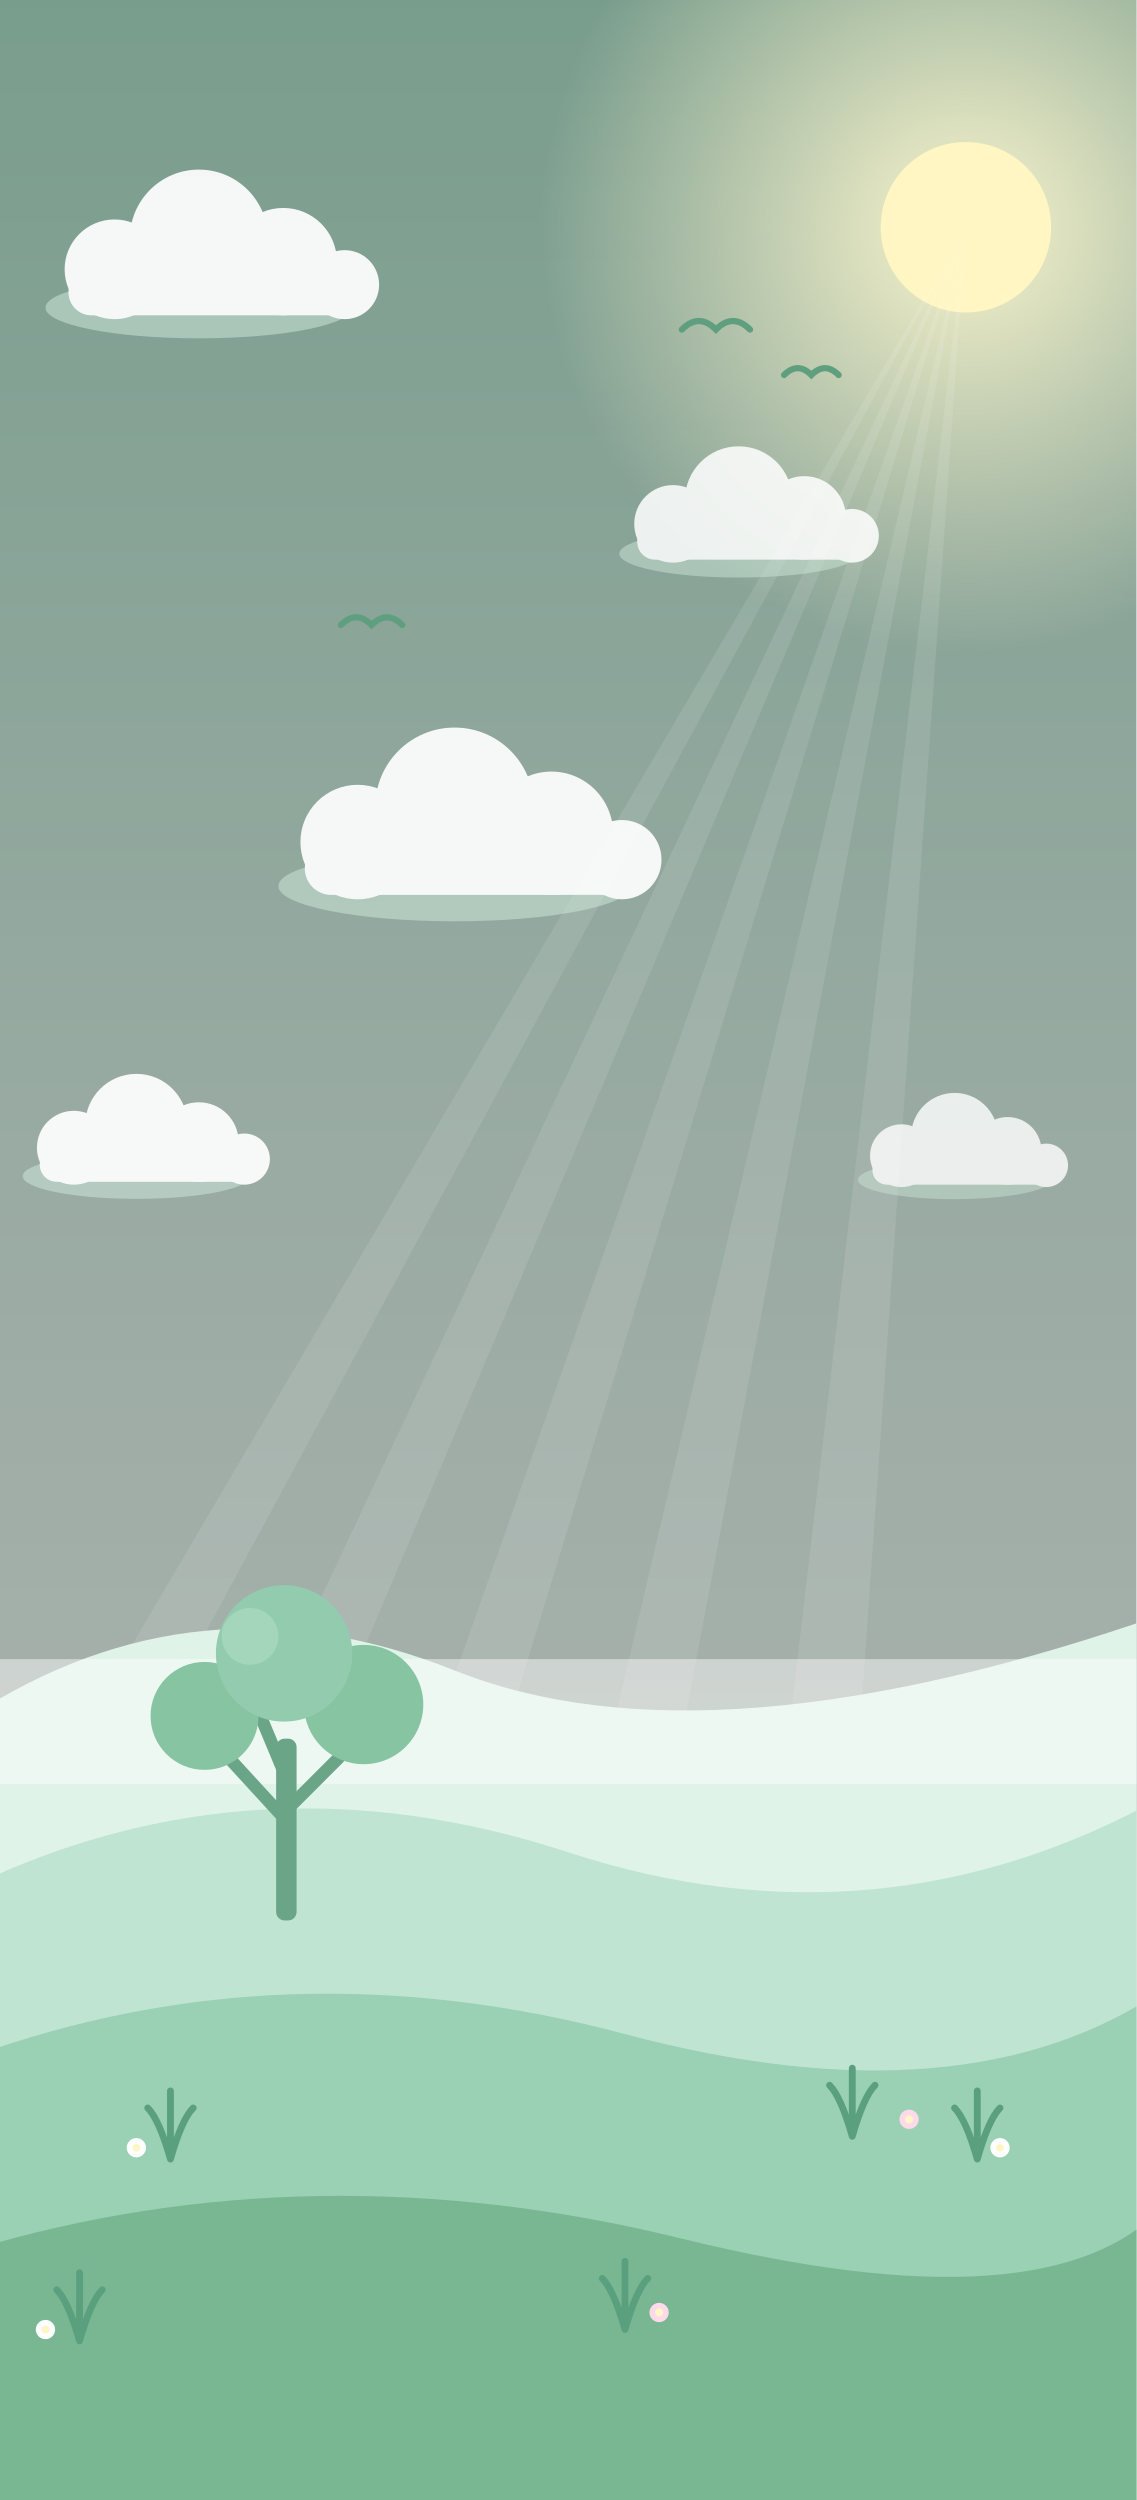
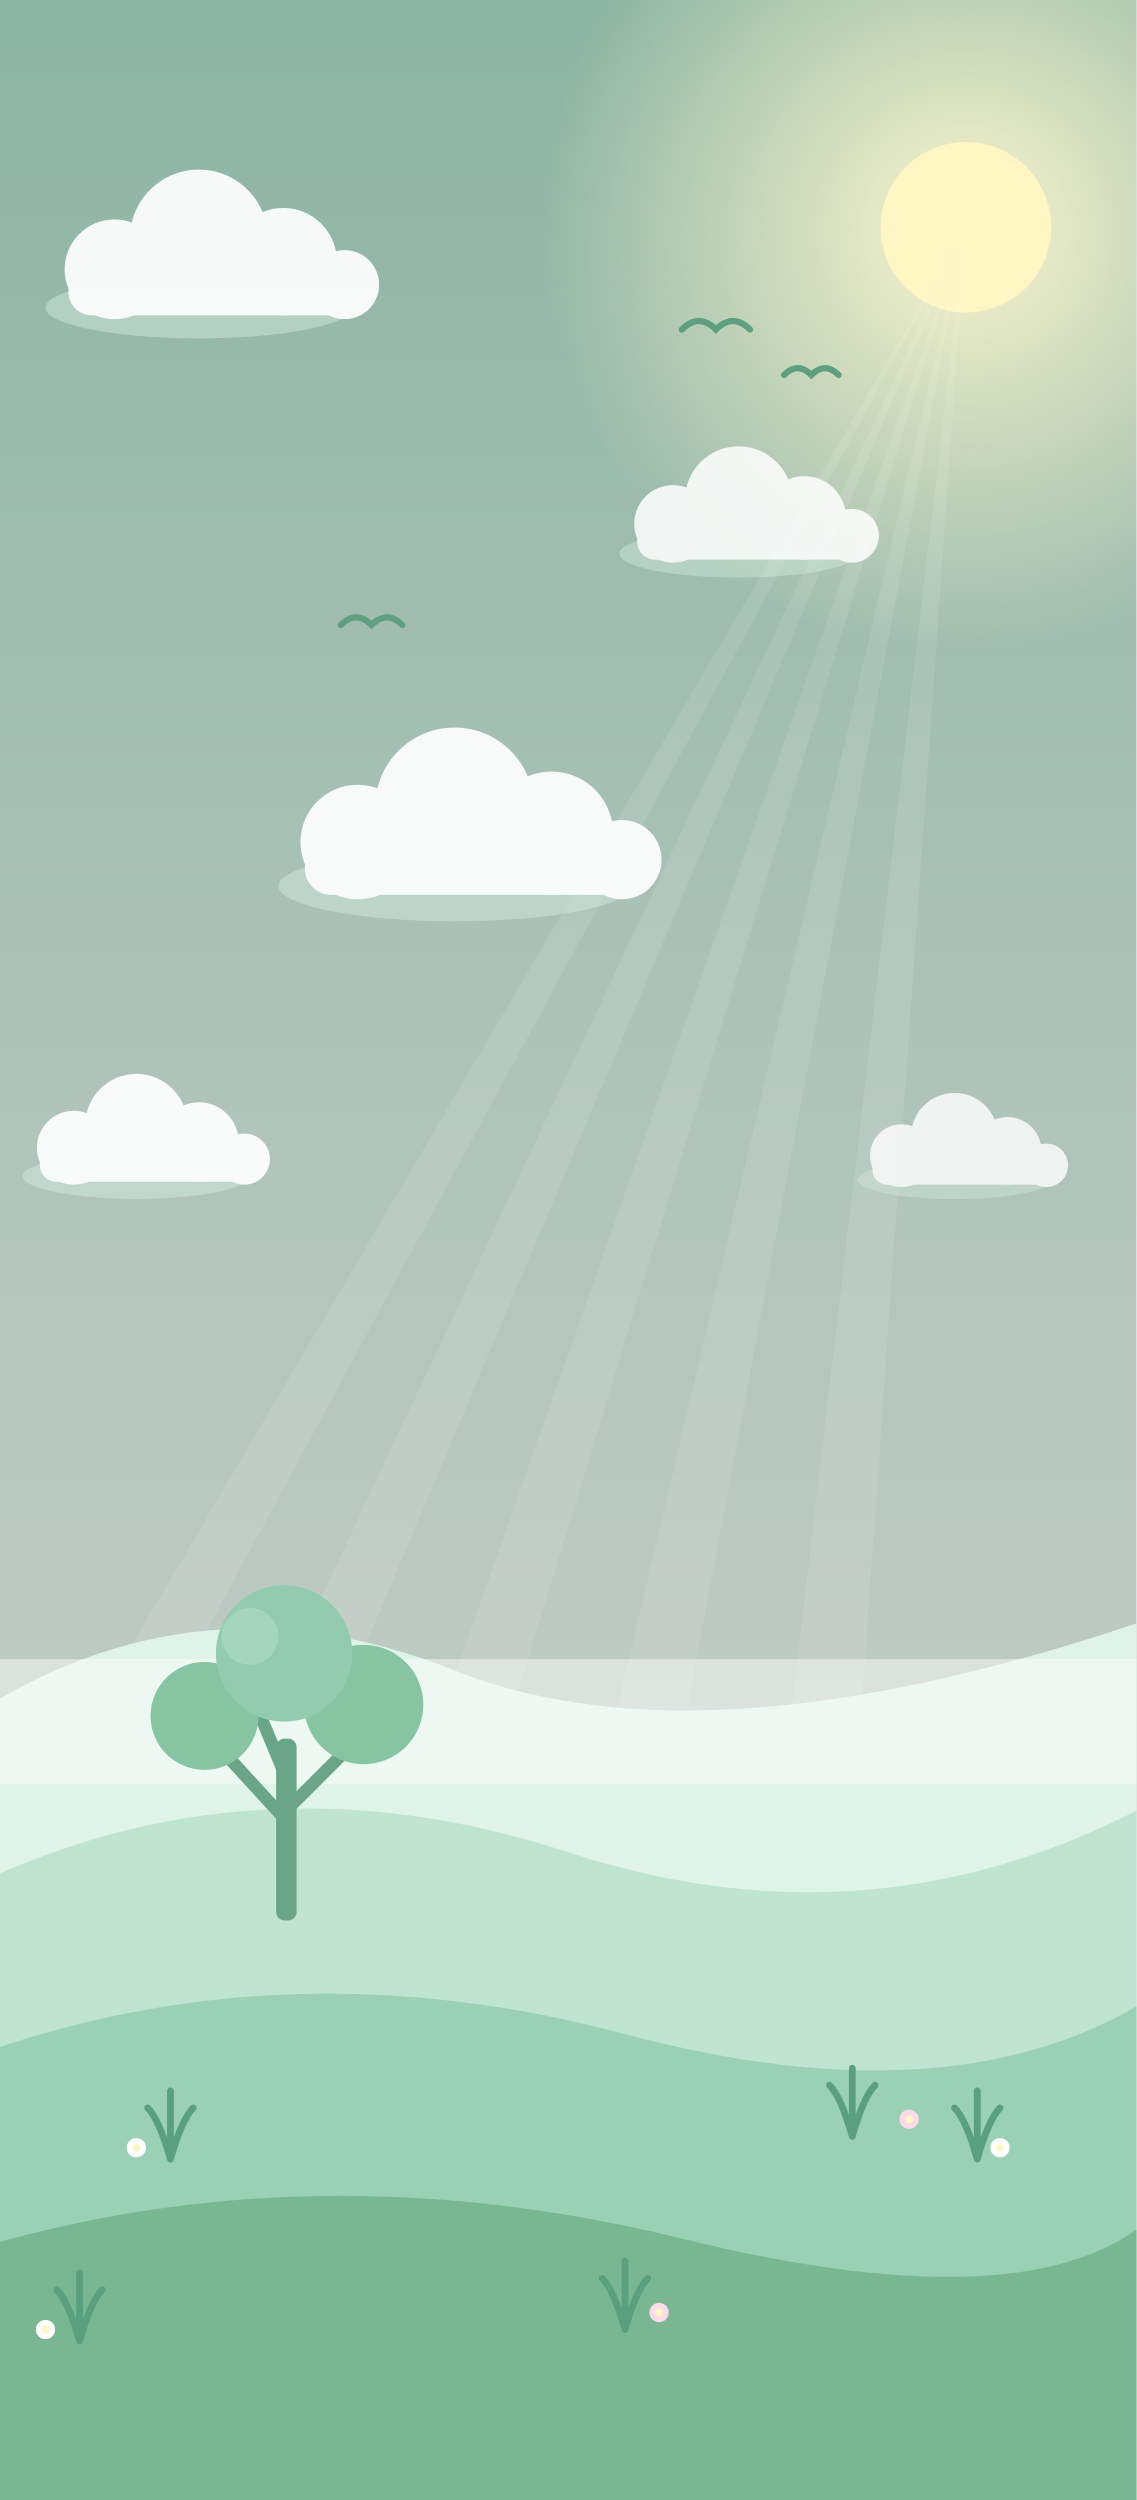
<svg xmlns="http://www.w3.org/2000/svg" viewBox="0 -80 200 440" preserveAspectRatio="xMidYMax slice">
  <defs>
    <linearGradient id="s" x1="0" y1="0" x2="0" y2="1">
-       <stop offset="0" stop-color="#769c8b" />
-       <stop offset=".45" stop-color="#97aaa1" />
-       <stop offset=".8" stop-color="#abb2ae" />
-       <stop offset="1" stop-color="#b2b5b3" />
+       <stop offset="0" stop-color="#88b3a0" />
+       <stop offset=".45" stop-color="#aec3b9" />
+       <stop offset=".8" stop-color="#c5cdc8" />
+       <stop offset="1" stop-color="#cdd0ce" />
    </linearGradient>
    <radialGradient id="g">
      <stop offset="0" stop-color="#fff8cf" stop-opacity=".95" />
      <stop offset="1" stop-color="#fff8cf" stop-opacity="0" />
    </radialGradient>
  </defs>
  <rect y="-100" width="200" height="460" fill="url(#s)" />
  <circle cx="170" cy="-40" r="75" fill="url(#g)" />
  <circle cx="170" cy="-40" r="15" fill="#fff6c4" />
  <path d="M170 -40 L-30 300 L-14 300Z" fill="#fff" opacity=".10" />
  <path d="M170 -40 L10 300 L26 300Z" fill="#fff" opacity=".10" />
  <path d="M170 -40 L50 300 L66 300Z" fill="#fff" opacity=".10" />
  <path d="M170 -40 L90 300 L106 300Z" fill="#fff" opacity=".10" />
  <path d="M170 -40 L130 300 L146 300Z" fill="#fff" opacity=".10" />
  <g transform="translate(35 -38) scale(1.35)" opacity="0.92">
    <ellipse cx="0" cy="9" rx="20" ry="4" fill="#cfeadb" opacity=".55" />
    <g fill="#fff">
      <circle cx="0" cy="0" r="9" />
      <circle cx="11" cy="3" r="7" />
      <circle cx="-11" cy="4" r="6.5" />
      <circle cx="19" cy="6" r="4.5" />
      <rect x="-17" y="4" width="38" height="6" rx="3" />
    </g>
  </g>
  <g transform="translate(130 8) scale(1.05)" opacity="0.85">
    <ellipse cx="0" cy="9" rx="20" ry="4" fill="#cfeadb" opacity=".55" />
    <g fill="#fff">
      <circle cx="0" cy="0" r="9" />
      <circle cx="11" cy="3" r="7" />
      <circle cx="-11" cy="4" r="6.5" />
      <circle cx="19" cy="6" r="4.5" />
      <rect x="-17" y="4" width="38" height="6" rx="3" />
    </g>
  </g>
  <g transform="translate(80 62) scale(1.55)" opacity="0.92">
    <ellipse cx="0" cy="9" rx="20" ry="4" fill="#cfeadb" opacity=".55" />
    <g fill="#fff">
      <circle cx="0" cy="0" r="9" />
      <circle cx="11" cy="3" r="7" />
      <circle cx="-11" cy="4" r="6.5" />
      <circle cx="19" cy="6" r="4.5" />
      <rect x="-17" y="4" width="38" height="6" rx="3" />
    </g>
  </g>
  <g transform="translate(24 118) scale(1)" opacity="0.92">
    <ellipse cx="0" cy="9" rx="20" ry="4" fill="#cfeadb" opacity=".55" />
    <g fill="#fff">
      <circle cx="0" cy="0" r="9" />
      <circle cx="11" cy="3" r="7" />
      <circle cx="-11" cy="4" r="6.5" />
      <circle cx="19" cy="6" r="4.5" />
      <rect x="-17" y="4" width="38" height="6" rx="3" />
    </g>
  </g>
  <g transform="translate(168 120) scale(0.85)" opacity="0.8">
    <ellipse cx="0" cy="9" rx="20" ry="4" fill="#cfeadb" opacity=".55" />
    <g fill="#fff">
      <circle cx="0" cy="0" r="9" />
      <circle cx="11" cy="3" r="7" />
      <circle cx="-11" cy="4" r="6.5" />
      <circle cx="19" cy="6" r="4.5" />
      <rect x="-17" y="4" width="38" height="6" rx="3" />
    </g>
  </g>
  <path d="M120 -22 q3 -3 6 0 q3 -3 6 0" fill="none" stroke="#5f9f80" stroke-width="1.1" stroke-linecap="round" />
  <path d="M138 -14 q2.4 -2.4 4.8 0 q2.4 -2.4 4.8 0" fill="none" stroke="#5f9f80" stroke-width="1.1" stroke-linecap="round" />
  <path d="M60 30 q2.7 -2.7 5.4 0 q2.7 -2.7 5.4 0" fill="none" stroke="#5f9f80" stroke-width="1.1" stroke-linecap="round" />
  <path d="M-5 360 V222 Q35 196 80 214 T205 204 V360Z" fill="#dff3e8" />
  <rect x="-5" y="212" width="210" height="22" fill="#fff" opacity=".45" />
  <path d="M-5 360 V252 Q45 228 100 246 T205 236 V360Z" fill="#bfe4d1" />
  <rect x="48.6" y="226" width="3.6" height="32" rx="1.5" fill="#6aa588" />
  <path d="M50 240 L39 228 M51 238 L63 226 M50 232 L45 220" stroke="#6aa588" stroke-width="2.2" fill="none" stroke-linecap="round" />
  <circle cx="36" cy="222" r="9.5" fill="#86c4a2" />
  <circle cx="64" cy="220" r="10.5" fill="#86c4a2" />
  <circle cx="50" cy="211" r="12" fill="#92cbad" />
  <circle cx="44" cy="208" r="5" fill="#a9d8bf" opacity=".8" />
  <path d="M-5 360 V282 Q50 262 110 278 T205 270 V360Z" fill="#9ad0b4" />
  <path d="M-5 360 V316 Q55 298 120 314 T205 308 V360Z" fill="#78b792" />
  <path d="M30 300 q-2 -7 -4 -9 M30 300 q0 -9 0 -12 M30 300 q2 -7 4 -9" stroke="#5aa07f" stroke-width="1.2" fill="none" stroke-linecap="round" />
  <path d="M150 296 q-2 -7 -4 -9 M150 296 q0 -9 0 -12 M150 296 q2 -7 4 -9" stroke="#5aa07f" stroke-width="1.2" fill="none" stroke-linecap="round" />
  <path d="M172 300 q-2 -7 -4 -9 M172 300 q0 -9 0 -12 M172 300 q2 -7 4 -9" stroke="#5aa07f" stroke-width="1.2" fill="none" stroke-linecap="round" />
  <path d="M110 330 q-2 -7 -4 -9 M110 330 q0 -9 0 -12 M110 330 q2 -7 4 -9" stroke="#5aa07f" stroke-width="1.2" fill="none" stroke-linecap="round" />
  <path d="M14 332 q-2 -7 -4 -9 M14 332 q0 -9 0 -12 M14 332 q2 -7 4 -9" stroke="#5aa07f" stroke-width="1.2" fill="none" stroke-linecap="round" />
  <circle cx="24" cy="298" r="1.7" fill="#fff" />
  <circle cx="24" cy="298" r=".7" fill="#fff6c8" />
  <circle cx="160" cy="293" r="1.7" fill="#fdd9ea" />
  <circle cx="160" cy="293" r=".7" fill="#fff6c8" />
  <circle cx="176" cy="298" r="1.7" fill="#fff" />
  <circle cx="176" cy="298" r=".7" fill="#fff6c8" />
  <circle cx="116" cy="327" r="1.7" fill="#fdd9ea" />
  <circle cx="116" cy="327" r=".7" fill="#fff6c8" />
  <circle cx="8" cy="330" r="1.7" fill="#fff" />
  <circle cx="8" cy="330" r=".7" fill="#fff6c8" />
</svg>
